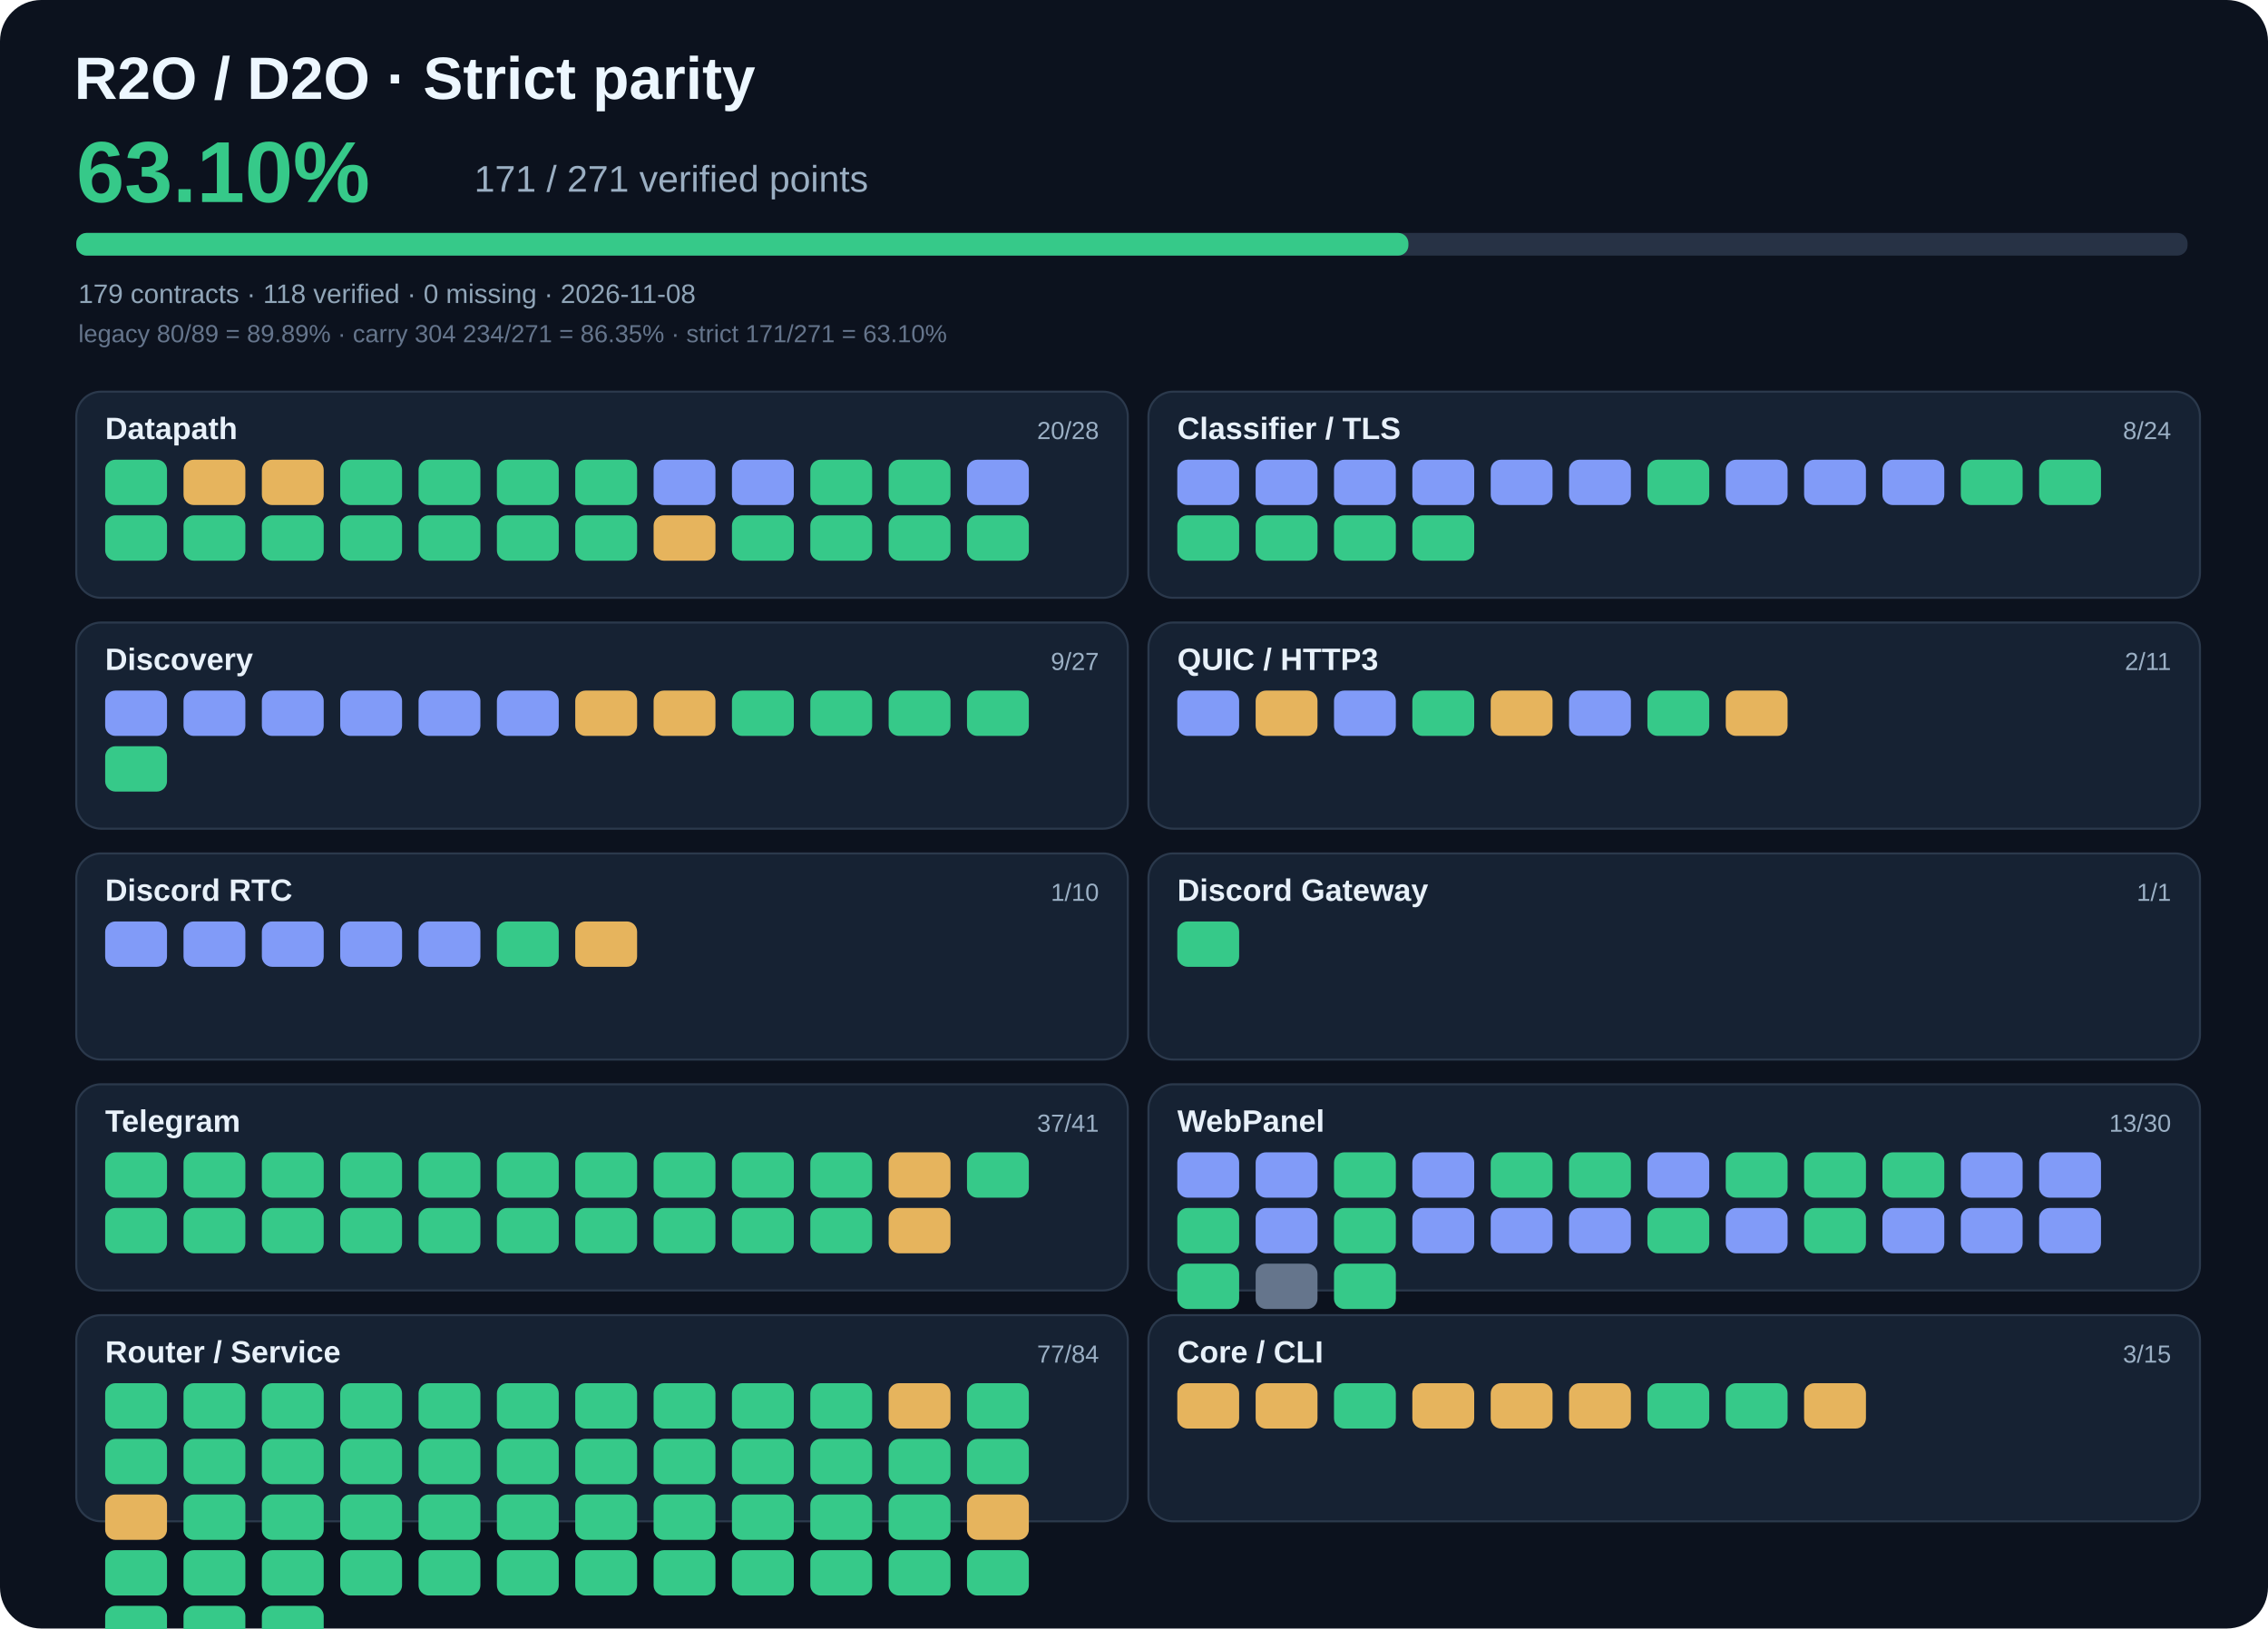
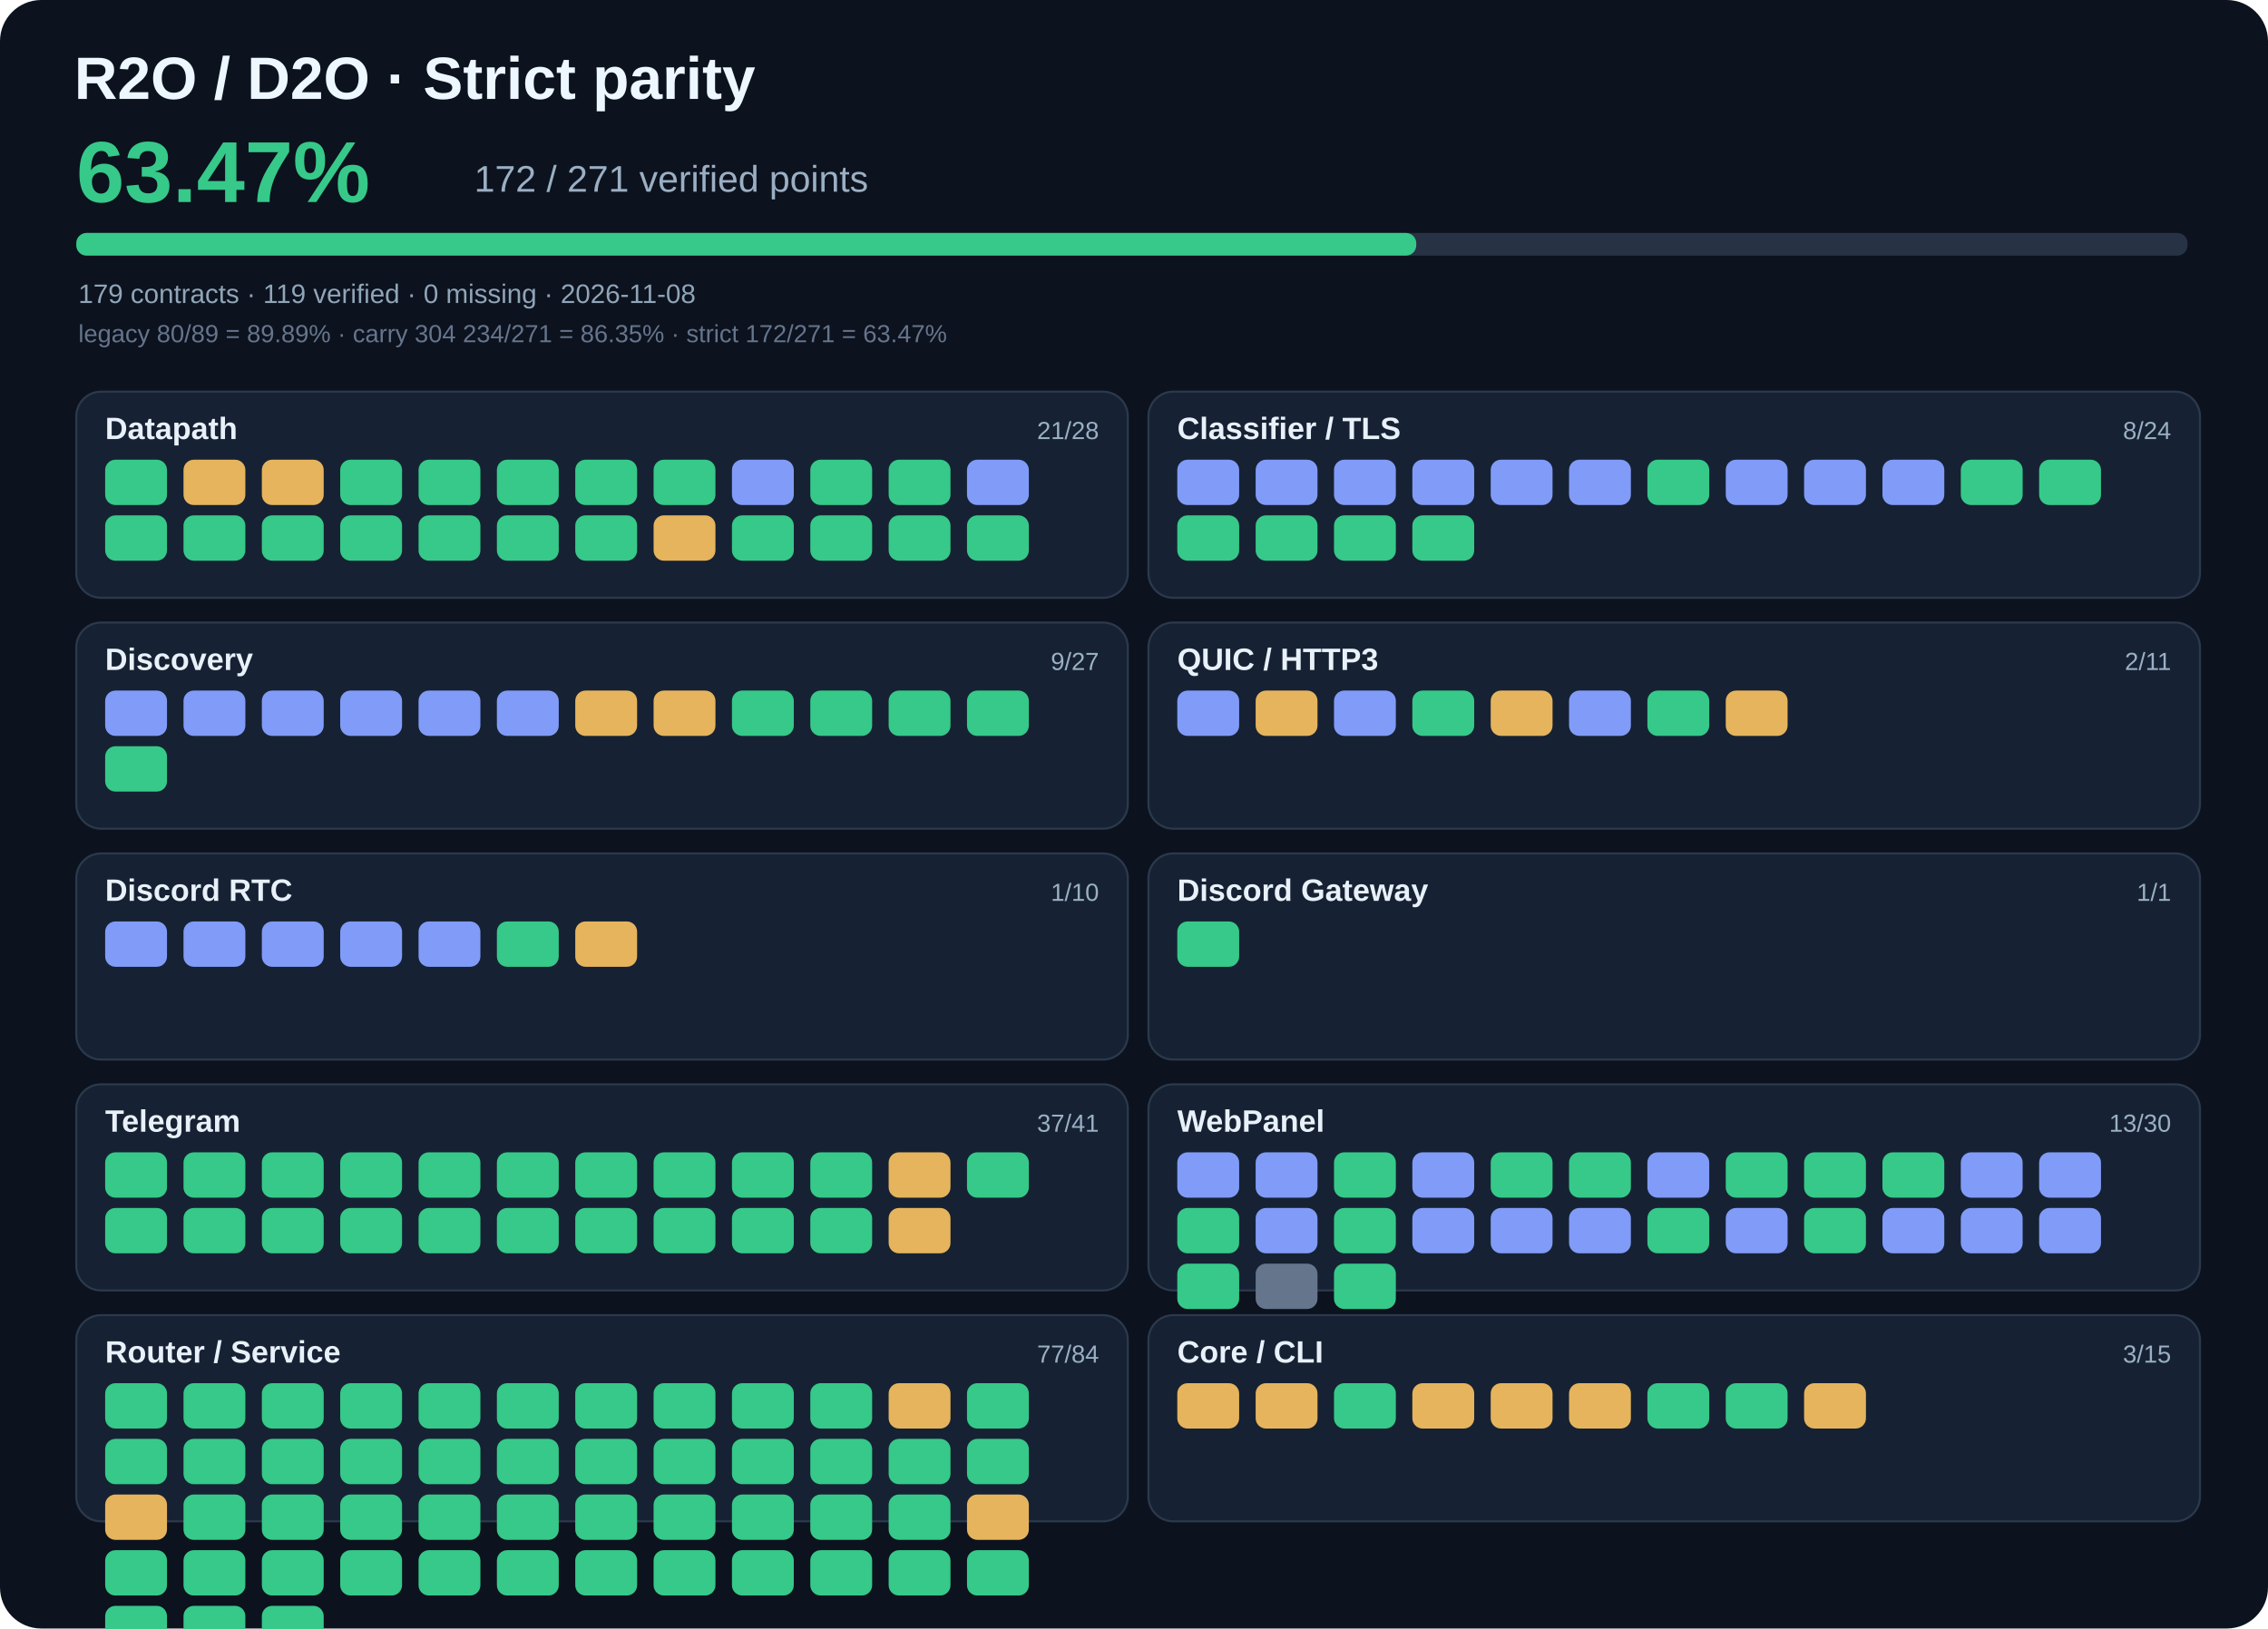
- <svg xmlns="http://www.w3.org/2000/svg" viewBox="0 0 1100 790" width="1100" height="790" role="img" aria-label="R2O strict parity 63.10%">
+ <svg xmlns="http://www.w3.org/2000/svg" viewBox="0 0 1100 790" width="1100" height="790" role="img" aria-label="R2O strict parity 63.47%">
  <rect width="1100" height="790" rx="20" fill="#0c121e" />
  <text x="36" y="48" fill="#edf7ff" font-family="Arial,sans-serif" font-size="29" font-weight="700">R2O / D2O · Strict parity</text>
-   <text x="37" y="98" fill="#36c989" font-family="Arial,sans-serif" font-size="42" font-weight="700">63.10%</text>
-   <text x="230" y="93" fill="#9bafc3" font-family="Arial,sans-serif" font-size="18">171 / 271 verified points</text>
+   <text x="37" y="98" fill="#36c989" font-family="Arial,sans-serif" font-size="42" font-weight="700">63.47%</text>
+   <text x="230" y="93" fill="#9bafc3" font-family="Arial,sans-serif" font-size="18">172 / 271 verified points</text>
  <rect x="37" y="113" width="1024" height="11" rx="5" fill="#273245" />
-   <rect x="37" y="113" width="646.1" height="11" rx="5" fill="#36c989" />
-   <text x="38" y="147" fill="#90a5b8" font-family="Arial,sans-serif" font-size="13">179 contracts · 118 verified · 0 missing · 2026-11-08</text>
-   <text x="38" y="166" fill="#65758c" font-family="Arial,sans-serif" font-size="12">legacy 80/89 = 89.89% · carry 304 234/271 = 86.35% · strict 171/271 = 63.10%</text>
+   <rect x="37" y="113" width="649.9" height="11" rx="5" fill="#36c989" />
+   <text x="38" y="147" fill="#90a5b8" font-family="Arial,sans-serif" font-size="13">179 contracts · 119 verified · 0 missing · 2026-11-08</text>
+   <text x="38" y="166" fill="#65758c" font-family="Arial,sans-serif" font-size="12">legacy 80/89 = 89.89% · carry 304 234/271 = 86.35% · strict 172/271 = 63.47%</text>
  <rect x="37" y="190" width="510" height="100" rx="12" fill="#162233" stroke="#2b394c" />
  <text x="51" y="213" fill="#e8f1fa" font-family="Arial,sans-serif" font-size="15" font-weight="700">Datapath</text>
-   <text x="533" y="213" text-anchor="end" fill="#9bb0c5" font-family="Arial,sans-serif" font-size="12">20/28</text>
+   <text x="533" y="213" text-anchor="end" fill="#9bb0c5" font-family="Arial,sans-serif" font-size="12">21/28</text>
  <rect x="51" y="223" width="30" height="22" rx="5" fill="#36c989" />
  <rect x="89" y="223" width="30" height="22" rx="5" fill="#e6b45d" />
  <rect x="127" y="223" width="30" height="22" rx="5" fill="#e6b45d" />
  <rect x="165" y="223" width="30" height="22" rx="5" fill="#36c989" />
  <rect x="203" y="223" width="30" height="22" rx="5" fill="#36c989" />
  <rect x="241" y="223" width="30" height="22" rx="5" fill="#36c989" />
  <rect x="279" y="223" width="30" height="22" rx="5" fill="#36c989" />
-   <rect x="317" y="223" width="30" height="22" rx="5" fill="#819bf8" />
+   <rect x="317" y="223" width="30" height="22" rx="5" fill="#36c989" />
  <rect x="355" y="223" width="30" height="22" rx="5" fill="#819bf8" />
  <rect x="393" y="223" width="30" height="22" rx="5" fill="#36c989" />
  <rect x="431" y="223" width="30" height="22" rx="5" fill="#36c989" />
  <rect x="469" y="223" width="30" height="22" rx="5" fill="#819bf8" />
  <rect x="51" y="250" width="30" height="22" rx="5" fill="#36c989" />
  <rect x="89" y="250" width="30" height="22" rx="5" fill="#36c989" />
  <rect x="127" y="250" width="30" height="22" rx="5" fill="#36c989" />
  <rect x="165" y="250" width="30" height="22" rx="5" fill="#36c989" />
  <rect x="203" y="250" width="30" height="22" rx="5" fill="#36c989" />
  <rect x="241" y="250" width="30" height="22" rx="5" fill="#36c989" />
  <rect x="279" y="250" width="30" height="22" rx="5" fill="#36c989" />
  <rect x="317" y="250" width="30" height="22" rx="5" fill="#e6b45d" />
  <rect x="355" y="250" width="30" height="22" rx="5" fill="#36c989" />
  <rect x="393" y="250" width="30" height="22" rx="5" fill="#36c989" />
  <rect x="431" y="250" width="30" height="22" rx="5" fill="#36c989" />
  <rect x="469" y="250" width="30" height="22" rx="5" fill="#36c989" />
  <rect x="557" y="190" width="510" height="100" rx="12" fill="#162233" stroke="#2b394c" />
  <text x="571" y="213" fill="#e8f1fa" font-family="Arial,sans-serif" font-size="15" font-weight="700">Classifier / TLS</text>
  <text x="1053" y="213" text-anchor="end" fill="#9bb0c5" font-family="Arial,sans-serif" font-size="12">8/24</text>
  <rect x="571" y="223" width="30" height="22" rx="5" fill="#819bf8" />
  <rect x="609" y="223" width="30" height="22" rx="5" fill="#819bf8" />
  <rect x="647" y="223" width="30" height="22" rx="5" fill="#819bf8" />
  <rect x="685" y="223" width="30" height="22" rx="5" fill="#819bf8" />
  <rect x="723" y="223" width="30" height="22" rx="5" fill="#819bf8" />
  <rect x="761" y="223" width="30" height="22" rx="5" fill="#819bf8" />
  <rect x="799" y="223" width="30" height="22" rx="5" fill="#36c989" />
  <rect x="837" y="223" width="30" height="22" rx="5" fill="#819bf8" />
  <rect x="875" y="223" width="30" height="22" rx="5" fill="#819bf8" />
  <rect x="913" y="223" width="30" height="22" rx="5" fill="#819bf8" />
  <rect x="951" y="223" width="30" height="22" rx="5" fill="#36c989" />
  <rect x="989" y="223" width="30" height="22" rx="5" fill="#36c989" />
  <rect x="571" y="250" width="30" height="22" rx="5" fill="#36c989" />
  <rect x="609" y="250" width="30" height="22" rx="5" fill="#36c989" />
  <rect x="647" y="250" width="30" height="22" rx="5" fill="#36c989" />
  <rect x="685" y="250" width="30" height="22" rx="5" fill="#36c989" />
  <rect x="37" y="302" width="510" height="100" rx="12" fill="#162233" stroke="#2b394c" />
  <text x="51" y="325" fill="#e8f1fa" font-family="Arial,sans-serif" font-size="15" font-weight="700">Discovery</text>
  <text x="533" y="325" text-anchor="end" fill="#9bb0c5" font-family="Arial,sans-serif" font-size="12">9/27</text>
  <rect x="51" y="335" width="30" height="22" rx="5" fill="#819bf8" />
  <rect x="89" y="335" width="30" height="22" rx="5" fill="#819bf8" />
  <rect x="127" y="335" width="30" height="22" rx="5" fill="#819bf8" />
  <rect x="165" y="335" width="30" height="22" rx="5" fill="#819bf8" />
  <rect x="203" y="335" width="30" height="22" rx="5" fill="#819bf8" />
  <rect x="241" y="335" width="30" height="22" rx="5" fill="#819bf8" />
  <rect x="279" y="335" width="30" height="22" rx="5" fill="#e6b45d" />
  <rect x="317" y="335" width="30" height="22" rx="5" fill="#e6b45d" />
  <rect x="355" y="335" width="30" height="22" rx="5" fill="#36c989" />
  <rect x="393" y="335" width="30" height="22" rx="5" fill="#36c989" />
  <rect x="431" y="335" width="30" height="22" rx="5" fill="#36c989" />
  <rect x="469" y="335" width="30" height="22" rx="5" fill="#36c989" />
  <rect x="51" y="362" width="30" height="22" rx="5" fill="#36c989" />
  <rect x="557" y="302" width="510" height="100" rx="12" fill="#162233" stroke="#2b394c" />
  <text x="571" y="325" fill="#e8f1fa" font-family="Arial,sans-serif" font-size="15" font-weight="700">QUIC / HTTP3</text>
  <text x="1053" y="325" text-anchor="end" fill="#9bb0c5" font-family="Arial,sans-serif" font-size="12">2/11</text>
  <rect x="571" y="335" width="30" height="22" rx="5" fill="#819bf8" />
  <rect x="609" y="335" width="30" height="22" rx="5" fill="#e6b45d" />
  <rect x="647" y="335" width="30" height="22" rx="5" fill="#819bf8" />
  <rect x="685" y="335" width="30" height="22" rx="5" fill="#36c989" />
  <rect x="723" y="335" width="30" height="22" rx="5" fill="#e6b45d" />
  <rect x="761" y="335" width="30" height="22" rx="5" fill="#819bf8" />
  <rect x="799" y="335" width="30" height="22" rx="5" fill="#36c989" />
  <rect x="837" y="335" width="30" height="22" rx="5" fill="#e6b45d" />
  <rect x="37" y="414" width="510" height="100" rx="12" fill="#162233" stroke="#2b394c" />
  <text x="51" y="437" fill="#e8f1fa" font-family="Arial,sans-serif" font-size="15" font-weight="700">Discord RTC</text>
  <text x="533" y="437" text-anchor="end" fill="#9bb0c5" font-family="Arial,sans-serif" font-size="12">1/10</text>
  <rect x="51" y="447" width="30" height="22" rx="5" fill="#819bf8" />
  <rect x="89" y="447" width="30" height="22" rx="5" fill="#819bf8" />
  <rect x="127" y="447" width="30" height="22" rx="5" fill="#819bf8" />
  <rect x="165" y="447" width="30" height="22" rx="5" fill="#819bf8" />
  <rect x="203" y="447" width="30" height="22" rx="5" fill="#819bf8" />
  <rect x="241" y="447" width="30" height="22" rx="5" fill="#36c989" />
  <rect x="279" y="447" width="30" height="22" rx="5" fill="#e6b45d" />
  <rect x="557" y="414" width="510" height="100" rx="12" fill="#162233" stroke="#2b394c" />
  <text x="571" y="437" fill="#e8f1fa" font-family="Arial,sans-serif" font-size="15" font-weight="700">Discord Gateway</text>
  <text x="1053" y="437" text-anchor="end" fill="#9bb0c5" font-family="Arial,sans-serif" font-size="12">1/1</text>
  <rect x="571" y="447" width="30" height="22" rx="5" fill="#36c989" />
  <rect x="37" y="526" width="510" height="100" rx="12" fill="#162233" stroke="#2b394c" />
  <text x="51" y="549" fill="#e8f1fa" font-family="Arial,sans-serif" font-size="15" font-weight="700">Telegram</text>
  <text x="533" y="549" text-anchor="end" fill="#9bb0c5" font-family="Arial,sans-serif" font-size="12">37/41</text>
  <rect x="51" y="559" width="30" height="22" rx="5" fill="#36c989" />
  <rect x="89" y="559" width="30" height="22" rx="5" fill="#36c989" />
  <rect x="127" y="559" width="30" height="22" rx="5" fill="#36c989" />
  <rect x="165" y="559" width="30" height="22" rx="5" fill="#36c989" />
  <rect x="203" y="559" width="30" height="22" rx="5" fill="#36c989" />
  <rect x="241" y="559" width="30" height="22" rx="5" fill="#36c989" />
  <rect x="279" y="559" width="30" height="22" rx="5" fill="#36c989" />
  <rect x="317" y="559" width="30" height="22" rx="5" fill="#36c989" />
  <rect x="355" y="559" width="30" height="22" rx="5" fill="#36c989" />
  <rect x="393" y="559" width="30" height="22" rx="5" fill="#36c989" />
  <rect x="431" y="559" width="30" height="22" rx="5" fill="#e6b45d" />
  <rect x="469" y="559" width="30" height="22" rx="5" fill="#36c989" />
  <rect x="51" y="586" width="30" height="22" rx="5" fill="#36c989" />
  <rect x="89" y="586" width="30" height="22" rx="5" fill="#36c989" />
  <rect x="127" y="586" width="30" height="22" rx="5" fill="#36c989" />
  <rect x="165" y="586" width="30" height="22" rx="5" fill="#36c989" />
  <rect x="203" y="586" width="30" height="22" rx="5" fill="#36c989" />
  <rect x="241" y="586" width="30" height="22" rx="5" fill="#36c989" />
  <rect x="279" y="586" width="30" height="22" rx="5" fill="#36c989" />
  <rect x="317" y="586" width="30" height="22" rx="5" fill="#36c989" />
  <rect x="355" y="586" width="30" height="22" rx="5" fill="#36c989" />
  <rect x="393" y="586" width="30" height="22" rx="5" fill="#36c989" />
  <rect x="431" y="586" width="30" height="22" rx="5" fill="#e6b45d" />
  <rect x="557" y="526" width="510" height="100" rx="12" fill="#162233" stroke="#2b394c" />
  <text x="571" y="549" fill="#e8f1fa" font-family="Arial,sans-serif" font-size="15" font-weight="700">WebPanel</text>
  <text x="1053" y="549" text-anchor="end" fill="#9bb0c5" font-family="Arial,sans-serif" font-size="12">13/30</text>
  <rect x="571" y="559" width="30" height="22" rx="5" fill="#819bf8" />
  <rect x="609" y="559" width="30" height="22" rx="5" fill="#819bf8" />
  <rect x="647" y="559" width="30" height="22" rx="5" fill="#36c989" />
  <rect x="685" y="559" width="30" height="22" rx="5" fill="#819bf8" />
  <rect x="723" y="559" width="30" height="22" rx="5" fill="#36c989" />
  <rect x="761" y="559" width="30" height="22" rx="5" fill="#36c989" />
  <rect x="799" y="559" width="30" height="22" rx="5" fill="#819bf8" />
  <rect x="837" y="559" width="30" height="22" rx="5" fill="#36c989" />
  <rect x="875" y="559" width="30" height="22" rx="5" fill="#36c989" />
  <rect x="913" y="559" width="30" height="22" rx="5" fill="#36c989" />
  <rect x="951" y="559" width="30" height="22" rx="5" fill="#819bf8" />
  <rect x="989" y="559" width="30" height="22" rx="5" fill="#819bf8" />
  <rect x="571" y="586" width="30" height="22" rx="5" fill="#36c989" />
  <rect x="609" y="586" width="30" height="22" rx="5" fill="#819bf8" />
  <rect x="647" y="586" width="30" height="22" rx="5" fill="#36c989" />
  <rect x="685" y="586" width="30" height="22" rx="5" fill="#819bf8" />
  <rect x="723" y="586" width="30" height="22" rx="5" fill="#819bf8" />
  <rect x="761" y="586" width="30" height="22" rx="5" fill="#819bf8" />
  <rect x="799" y="586" width="30" height="22" rx="5" fill="#36c989" />
  <rect x="837" y="586" width="30" height="22" rx="5" fill="#819bf8" />
  <rect x="875" y="586" width="30" height="22" rx="5" fill="#36c989" />
  <rect x="913" y="586" width="30" height="22" rx="5" fill="#819bf8" />
  <rect x="951" y="586" width="30" height="22" rx="5" fill="#819bf8" />
  <rect x="989" y="586" width="30" height="22" rx="5" fill="#819bf8" />
  <rect x="571" y="613" width="30" height="22" rx="5" fill="#36c989" />
  <rect x="609" y="613" width="30" height="22" rx="5" fill="#65758c" />
  <rect x="647" y="613" width="30" height="22" rx="5" fill="#36c989" />
  <rect x="37" y="638" width="510" height="100" rx="12" fill="#162233" stroke="#2b394c" />
  <text x="51" y="661" fill="#e8f1fa" font-family="Arial,sans-serif" font-size="15" font-weight="700">Router / Service</text>
  <text x="533" y="661" text-anchor="end" fill="#9bb0c5" font-family="Arial,sans-serif" font-size="12">77/84</text>
  <rect x="51" y="671" width="30" height="22" rx="5" fill="#36c989" />
  <rect x="89" y="671" width="30" height="22" rx="5" fill="#36c989" />
  <rect x="127" y="671" width="30" height="22" rx="5" fill="#36c989" />
  <rect x="165" y="671" width="30" height="22" rx="5" fill="#36c989" />
  <rect x="203" y="671" width="30" height="22" rx="5" fill="#36c989" />
  <rect x="241" y="671" width="30" height="22" rx="5" fill="#36c989" />
  <rect x="279" y="671" width="30" height="22" rx="5" fill="#36c989" />
  <rect x="317" y="671" width="30" height="22" rx="5" fill="#36c989" />
  <rect x="355" y="671" width="30" height="22" rx="5" fill="#36c989" />
  <rect x="393" y="671" width="30" height="22" rx="5" fill="#36c989" />
  <rect x="431" y="671" width="30" height="22" rx="5" fill="#e6b45d" />
  <rect x="469" y="671" width="30" height="22" rx="5" fill="#36c989" />
  <rect x="51" y="698" width="30" height="22" rx="5" fill="#36c989" />
  <rect x="89" y="698" width="30" height="22" rx="5" fill="#36c989" />
  <rect x="127" y="698" width="30" height="22" rx="5" fill="#36c989" />
  <rect x="165" y="698" width="30" height="22" rx="5" fill="#36c989" />
  <rect x="203" y="698" width="30" height="22" rx="5" fill="#36c989" />
  <rect x="241" y="698" width="30" height="22" rx="5" fill="#36c989" />
  <rect x="279" y="698" width="30" height="22" rx="5" fill="#36c989" />
  <rect x="317" y="698" width="30" height="22" rx="5" fill="#36c989" />
  <rect x="355" y="698" width="30" height="22" rx="5" fill="#36c989" />
  <rect x="393" y="698" width="30" height="22" rx="5" fill="#36c989" />
  <rect x="431" y="698" width="30" height="22" rx="5" fill="#36c989" />
  <rect x="469" y="698" width="30" height="22" rx="5" fill="#36c989" />
  <rect x="51" y="725" width="30" height="22" rx="5" fill="#e6b45d" />
  <rect x="89" y="725" width="30" height="22" rx="5" fill="#36c989" />
  <rect x="127" y="725" width="30" height="22" rx="5" fill="#36c989" />
  <rect x="165" y="725" width="30" height="22" rx="5" fill="#36c989" />
  <rect x="203" y="725" width="30" height="22" rx="5" fill="#36c989" />
  <rect x="241" y="725" width="30" height="22" rx="5" fill="#36c989" />
  <rect x="279" y="725" width="30" height="22" rx="5" fill="#36c989" />
  <rect x="317" y="725" width="30" height="22" rx="5" fill="#36c989" />
  <rect x="355" y="725" width="30" height="22" rx="5" fill="#36c989" />
  <rect x="393" y="725" width="30" height="22" rx="5" fill="#36c989" />
  <rect x="431" y="725" width="30" height="22" rx="5" fill="#36c989" />
  <rect x="469" y="725" width="30" height="22" rx="5" fill="#e6b45d" />
  <rect x="51" y="752" width="30" height="22" rx="5" fill="#36c989" />
  <rect x="89" y="752" width="30" height="22" rx="5" fill="#36c989" />
  <rect x="127" y="752" width="30" height="22" rx="5" fill="#36c989" />
  <rect x="165" y="752" width="30" height="22" rx="5" fill="#36c989" />
  <rect x="203" y="752" width="30" height="22" rx="5" fill="#36c989" />
  <rect x="241" y="752" width="30" height="22" rx="5" fill="#36c989" />
  <rect x="279" y="752" width="30" height="22" rx="5" fill="#36c989" />
  <rect x="317" y="752" width="30" height="22" rx="5" fill="#36c989" />
  <rect x="355" y="752" width="30" height="22" rx="5" fill="#36c989" />
  <rect x="393" y="752" width="30" height="22" rx="5" fill="#36c989" />
  <rect x="431" y="752" width="30" height="22" rx="5" fill="#36c989" />
  <rect x="469" y="752" width="30" height="22" rx="5" fill="#36c989" />
  <rect x="51" y="779" width="30" height="22" rx="5" fill="#36c989" />
  <rect x="89" y="779" width="30" height="22" rx="5" fill="#36c989" />
  <rect x="127" y="779" width="30" height="22" rx="5" fill="#36c989" />
  <rect x="557" y="638" width="510" height="100" rx="12" fill="#162233" stroke="#2b394c" />
  <text x="571" y="661" fill="#e8f1fa" font-family="Arial,sans-serif" font-size="15" font-weight="700">Core / CLI</text>
  <text x="1053" y="661" text-anchor="end" fill="#9bb0c5" font-family="Arial,sans-serif" font-size="12">3/15</text>
  <rect x="571" y="671" width="30" height="22" rx="5" fill="#e6b45d" />
  <rect x="609" y="671" width="30" height="22" rx="5" fill="#e6b45d" />
  <rect x="647" y="671" width="30" height="22" rx="5" fill="#36c989" />
  <rect x="685" y="671" width="30" height="22" rx="5" fill="#e6b45d" />
  <rect x="723" y="671" width="30" height="22" rx="5" fill="#e6b45d" />
  <rect x="761" y="671" width="30" height="22" rx="5" fill="#e6b45d" />
  <rect x="799" y="671" width="30" height="22" rx="5" fill="#36c989" />
  <rect x="837" y="671" width="30" height="22" rx="5" fill="#36c989" />
  <rect x="875" y="671" width="30" height="22" rx="5" fill="#e6b45d" />
</svg>
